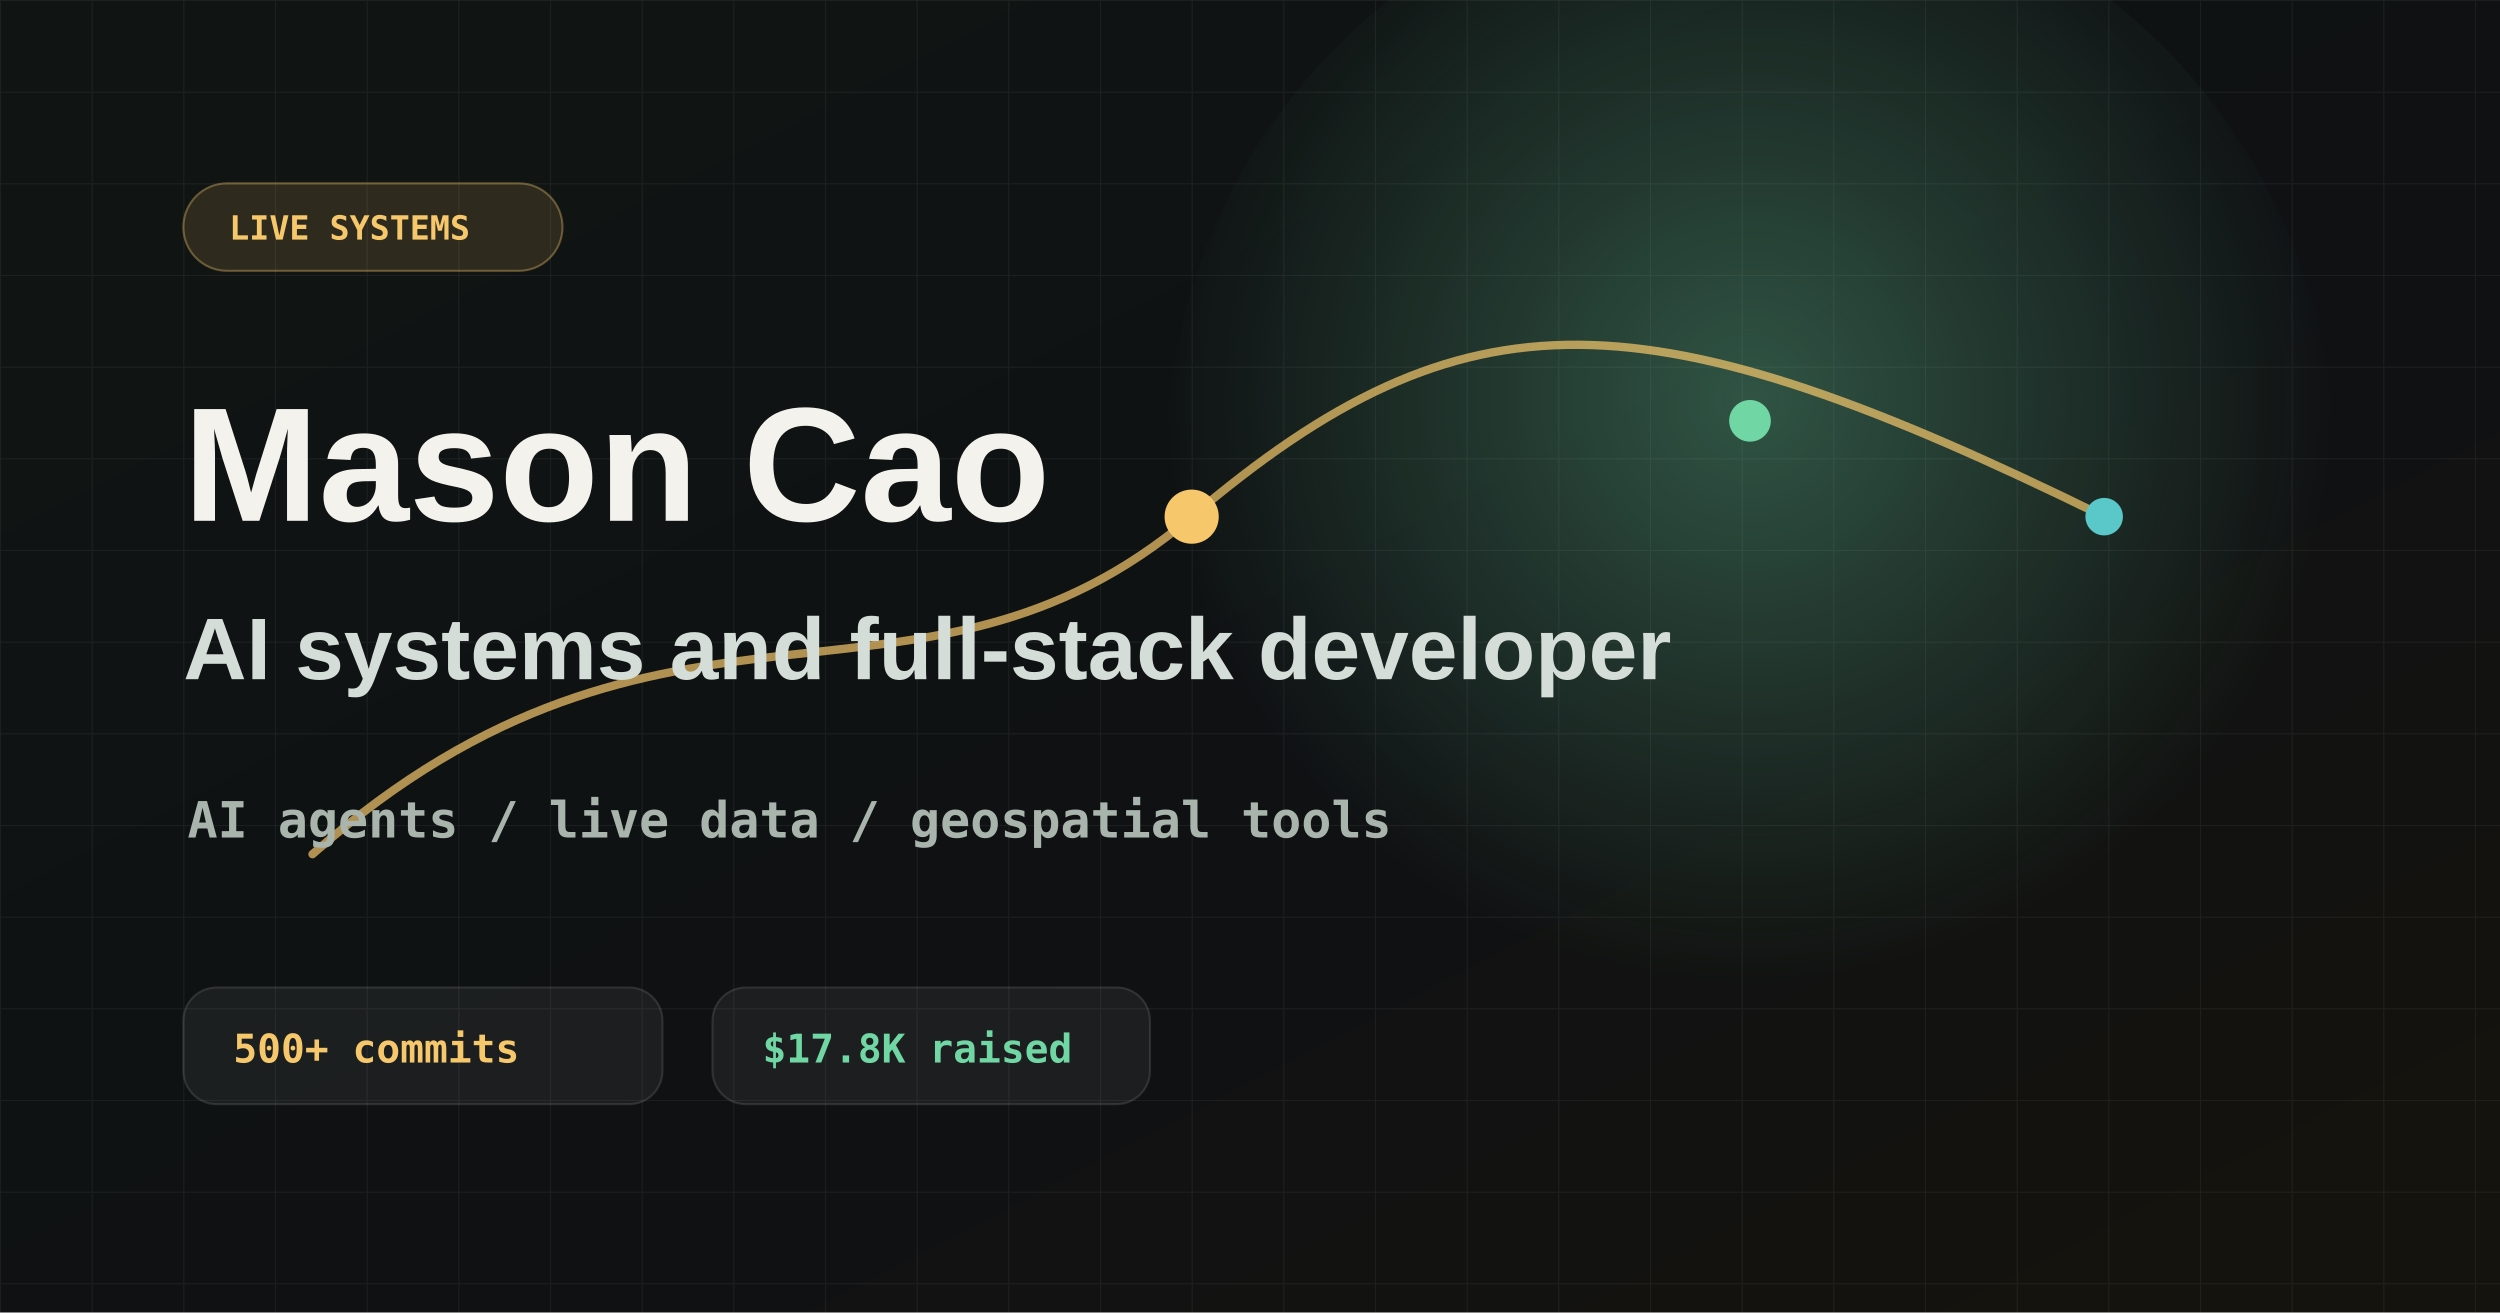
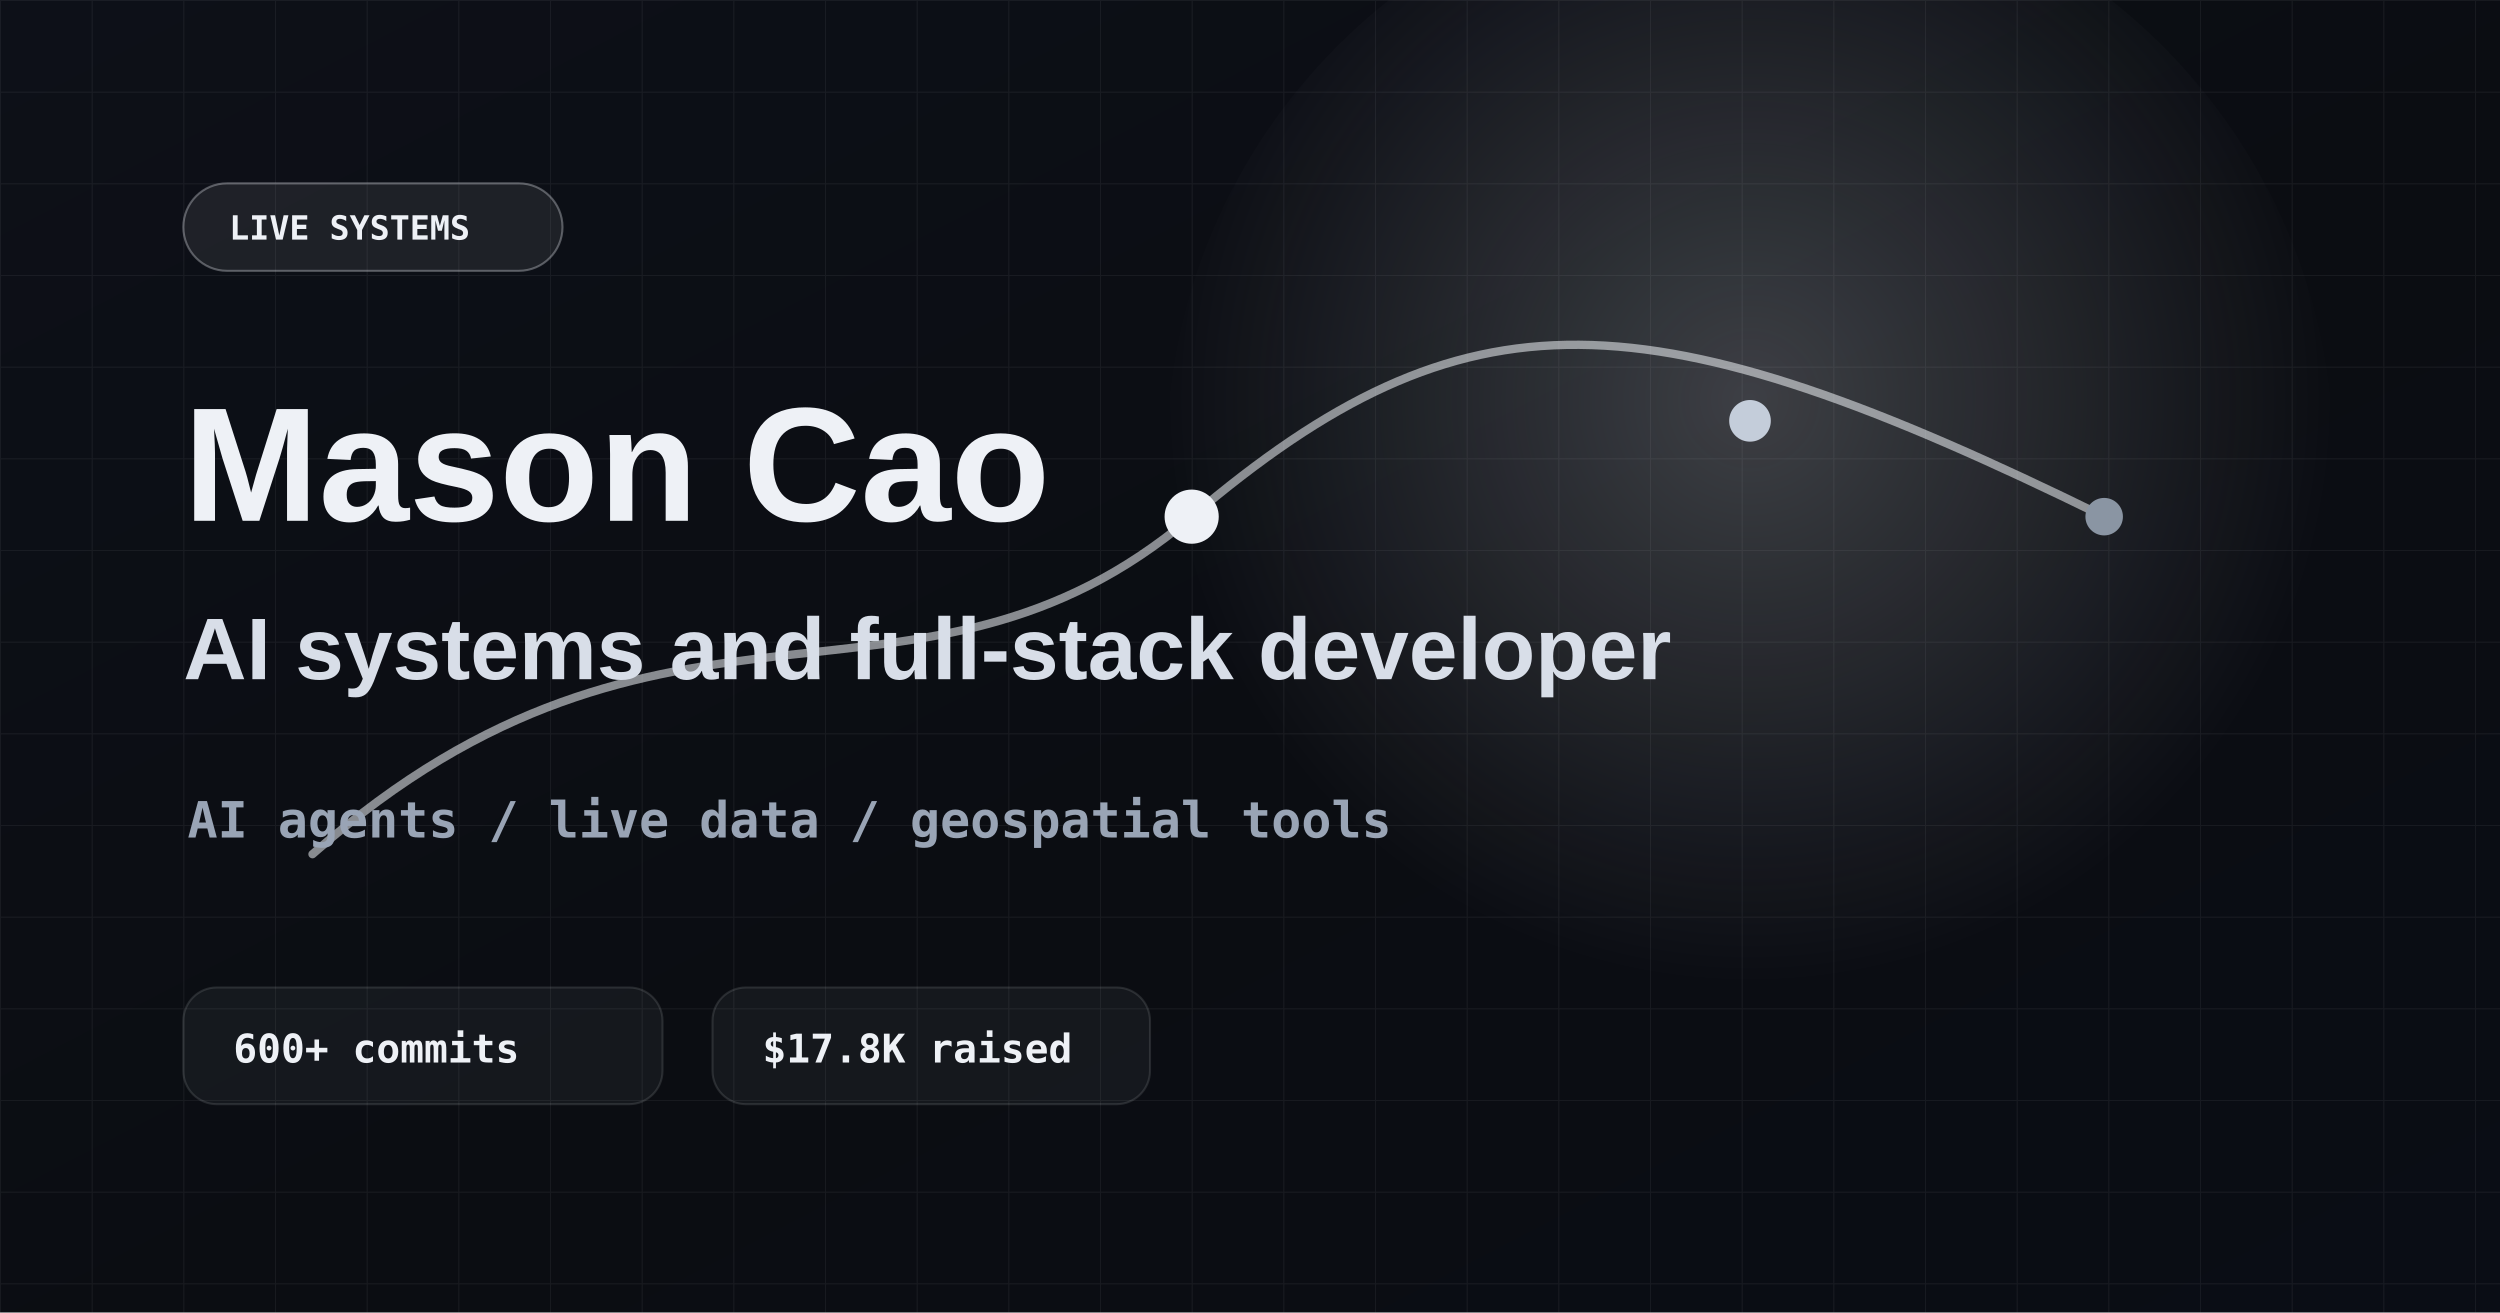
<svg xmlns="http://www.w3.org/2000/svg" width="1200" height="630" viewBox="0 0 1200 630" role="img" aria-labelledby="title desc">
  <defs>
    <linearGradient id="bg" x1="0" y1="0" x2="1" y2="1">
-       <stop offset="0" stop-color="#101513" />
-       <stop offset="0.55" stop-color="#0f1113" />
-       <stop offset="1" stop-color="#15130d" />
+       <stop offset="0" stop-color="#0d1018" />
+       <stop offset="0.55" stop-color="#0b0d12" />
+       <stop offset="1" stop-color="#0a0d15" />
    </linearGradient>
    <radialGradient id="pulse" cx="50%" cy="45%" r="50%">
-       <stop offset="0" stop-color="#70d6a3" stop-opacity="0.34" />
-       <stop offset="1" stop-color="#70d6a3" stop-opacity="0" />
+       <stop offset="0" stop-color="#eef1f6" stop-opacity="0.22" />
+       <stop offset="1" stop-color="#eef1f6" stop-opacity="0" />
    </radialGradient>
    <pattern id="grid" width="44" height="44" patternUnits="userSpaceOnUse">
-       <path d="M44 0H0V44" fill="none" stroke="#f4f2ec" stroke-opacity="0.06" stroke-width="1" />
+       <path d="M44 0H0V44" fill="none" stroke="#eef1f6" stroke-opacity="0.06" stroke-width="1" />
    </pattern>
  </defs>
  <rect width="1200" height="630" fill="url(#bg)" />
  <rect width="1200" height="630" fill="url(#grid)" />
  <circle cx="840" cy="220" r="280" fill="url(#pulse)" />
-   <path d="M150 410C320 260 440 360 572 248S790 140 1010 248" fill="none" stroke="#f6c86b" stroke-width="4" stroke-linecap="round" stroke-opacity="0.7" />
-   <circle cx="572" cy="248" r="13" fill="#f6c86b" />
-   <circle cx="840" cy="202" r="10" fill="#70d6a3" />
-   <circle cx="1010" cy="248" r="9" fill="#5ac8c8" />
+   <path d="M150 410C320 260 440 360 572 248S790 140 1010 248" fill="none" stroke="#eef1f6" stroke-width="4" stroke-linecap="round" stroke-opacity="0.55" />
+   <circle cx="572" cy="248" r="13" fill="#eef1f6" />
+   <circle cx="840" cy="202" r="10" fill="#c4cdda" />
+   <circle cx="1010" cy="248" r="9" fill="#8a95a3" />
  <g transform="translate(88 88)">
-     <rect x="0" y="0" width="182" height="42" rx="21" fill="#f6c86b" fill-opacity="0.13" stroke="#f6c86b" stroke-opacity="0.35" />
-     <text x="22" y="27" font-family="JetBrains Mono, Menlo, monospace" font-size="16" font-weight="800" fill="#f6c86b">LIVE SYSTEMS</text>
+     <rect x="0" y="0" width="182" height="42" rx="21" fill="#eef1f6" fill-opacity="0.08" stroke="#eef1f6" stroke-opacity="0.32" />
+     <text x="22" y="27" font-family="JetBrains Mono, Menlo, monospace" font-size="16" font-weight="800" fill="#eef1f6">LIVE SYSTEMS</text>
  </g>
-   <text x="88" y="250" font-family="Chivo, Arial, sans-serif" font-size="78" font-weight="800" fill="#f4f2ec">Mason Cao</text>
-   <text x="88" y="326" font-family="Chivo, Arial, sans-serif" font-size="42" font-weight="700" fill="#d5ddd8">AI systems and full-stack developer</text>
-   <text x="90" y="402" font-family="JetBrains Mono, Menlo, monospace" font-size="24" font-weight="700" fill="#a9b4ad">AI agents / live data / geospatial tools</text>
+   <text x="88" y="250" font-family="Chivo, Arial, sans-serif" font-size="78" font-weight="800" fill="#eef1f6">Mason Cao</text>
+   <text x="88" y="326" font-family="Chivo, Arial, sans-serif" font-size="42" font-weight="700" fill="#d8dee8">AI systems and full-stack developer</text>
+   <text x="90" y="402" font-family="JetBrains Mono, Menlo, monospace" font-size="24" font-weight="700" fill="#99a4b5">AI agents / live data / geospatial tools</text>
  <g transform="translate(88 474)">
-     <rect x="0" y="0" width="230" height="56" rx="16" fill="#f4f2ec" fill-opacity="0.06" stroke="#f4f2ec" stroke-opacity="0.12" />
-     <text x="24" y="36" font-family="JetBrains Mono, Menlo, monospace" font-size="19" font-weight="800" fill="#f6c86b">500+ commits</text>
+     <rect x="0" y="0" width="230" height="56" rx="16" fill="#eef1f6" fill-opacity="0.05" stroke="#eef1f6" stroke-opacity="0.12" />
+     <text x="24" y="36" font-family="JetBrains Mono, Menlo, monospace" font-size="19" font-weight="800" fill="#eef1f6">600+ commits</text>
  </g>
  <g transform="translate(342 474)">
-     <rect x="0" y="0" width="210" height="56" rx="16" fill="#f4f2ec" fill-opacity="0.06" stroke="#f4f2ec" stroke-opacity="0.12" />
-     <text x="24" y="36" font-family="JetBrains Mono, Menlo, monospace" font-size="19" font-weight="800" fill="#70d6a3">$17.8K raised</text>
+     <rect x="0" y="0" width="210" height="56" rx="16" fill="#eef1f6" fill-opacity="0.05" stroke="#eef1f6" stroke-opacity="0.12" />
+     <text x="24" y="36" font-family="JetBrains Mono, Menlo, monospace" font-size="19" font-weight="800" fill="#eef1f6">$17.8K raised</text>
  </g>
</svg>
